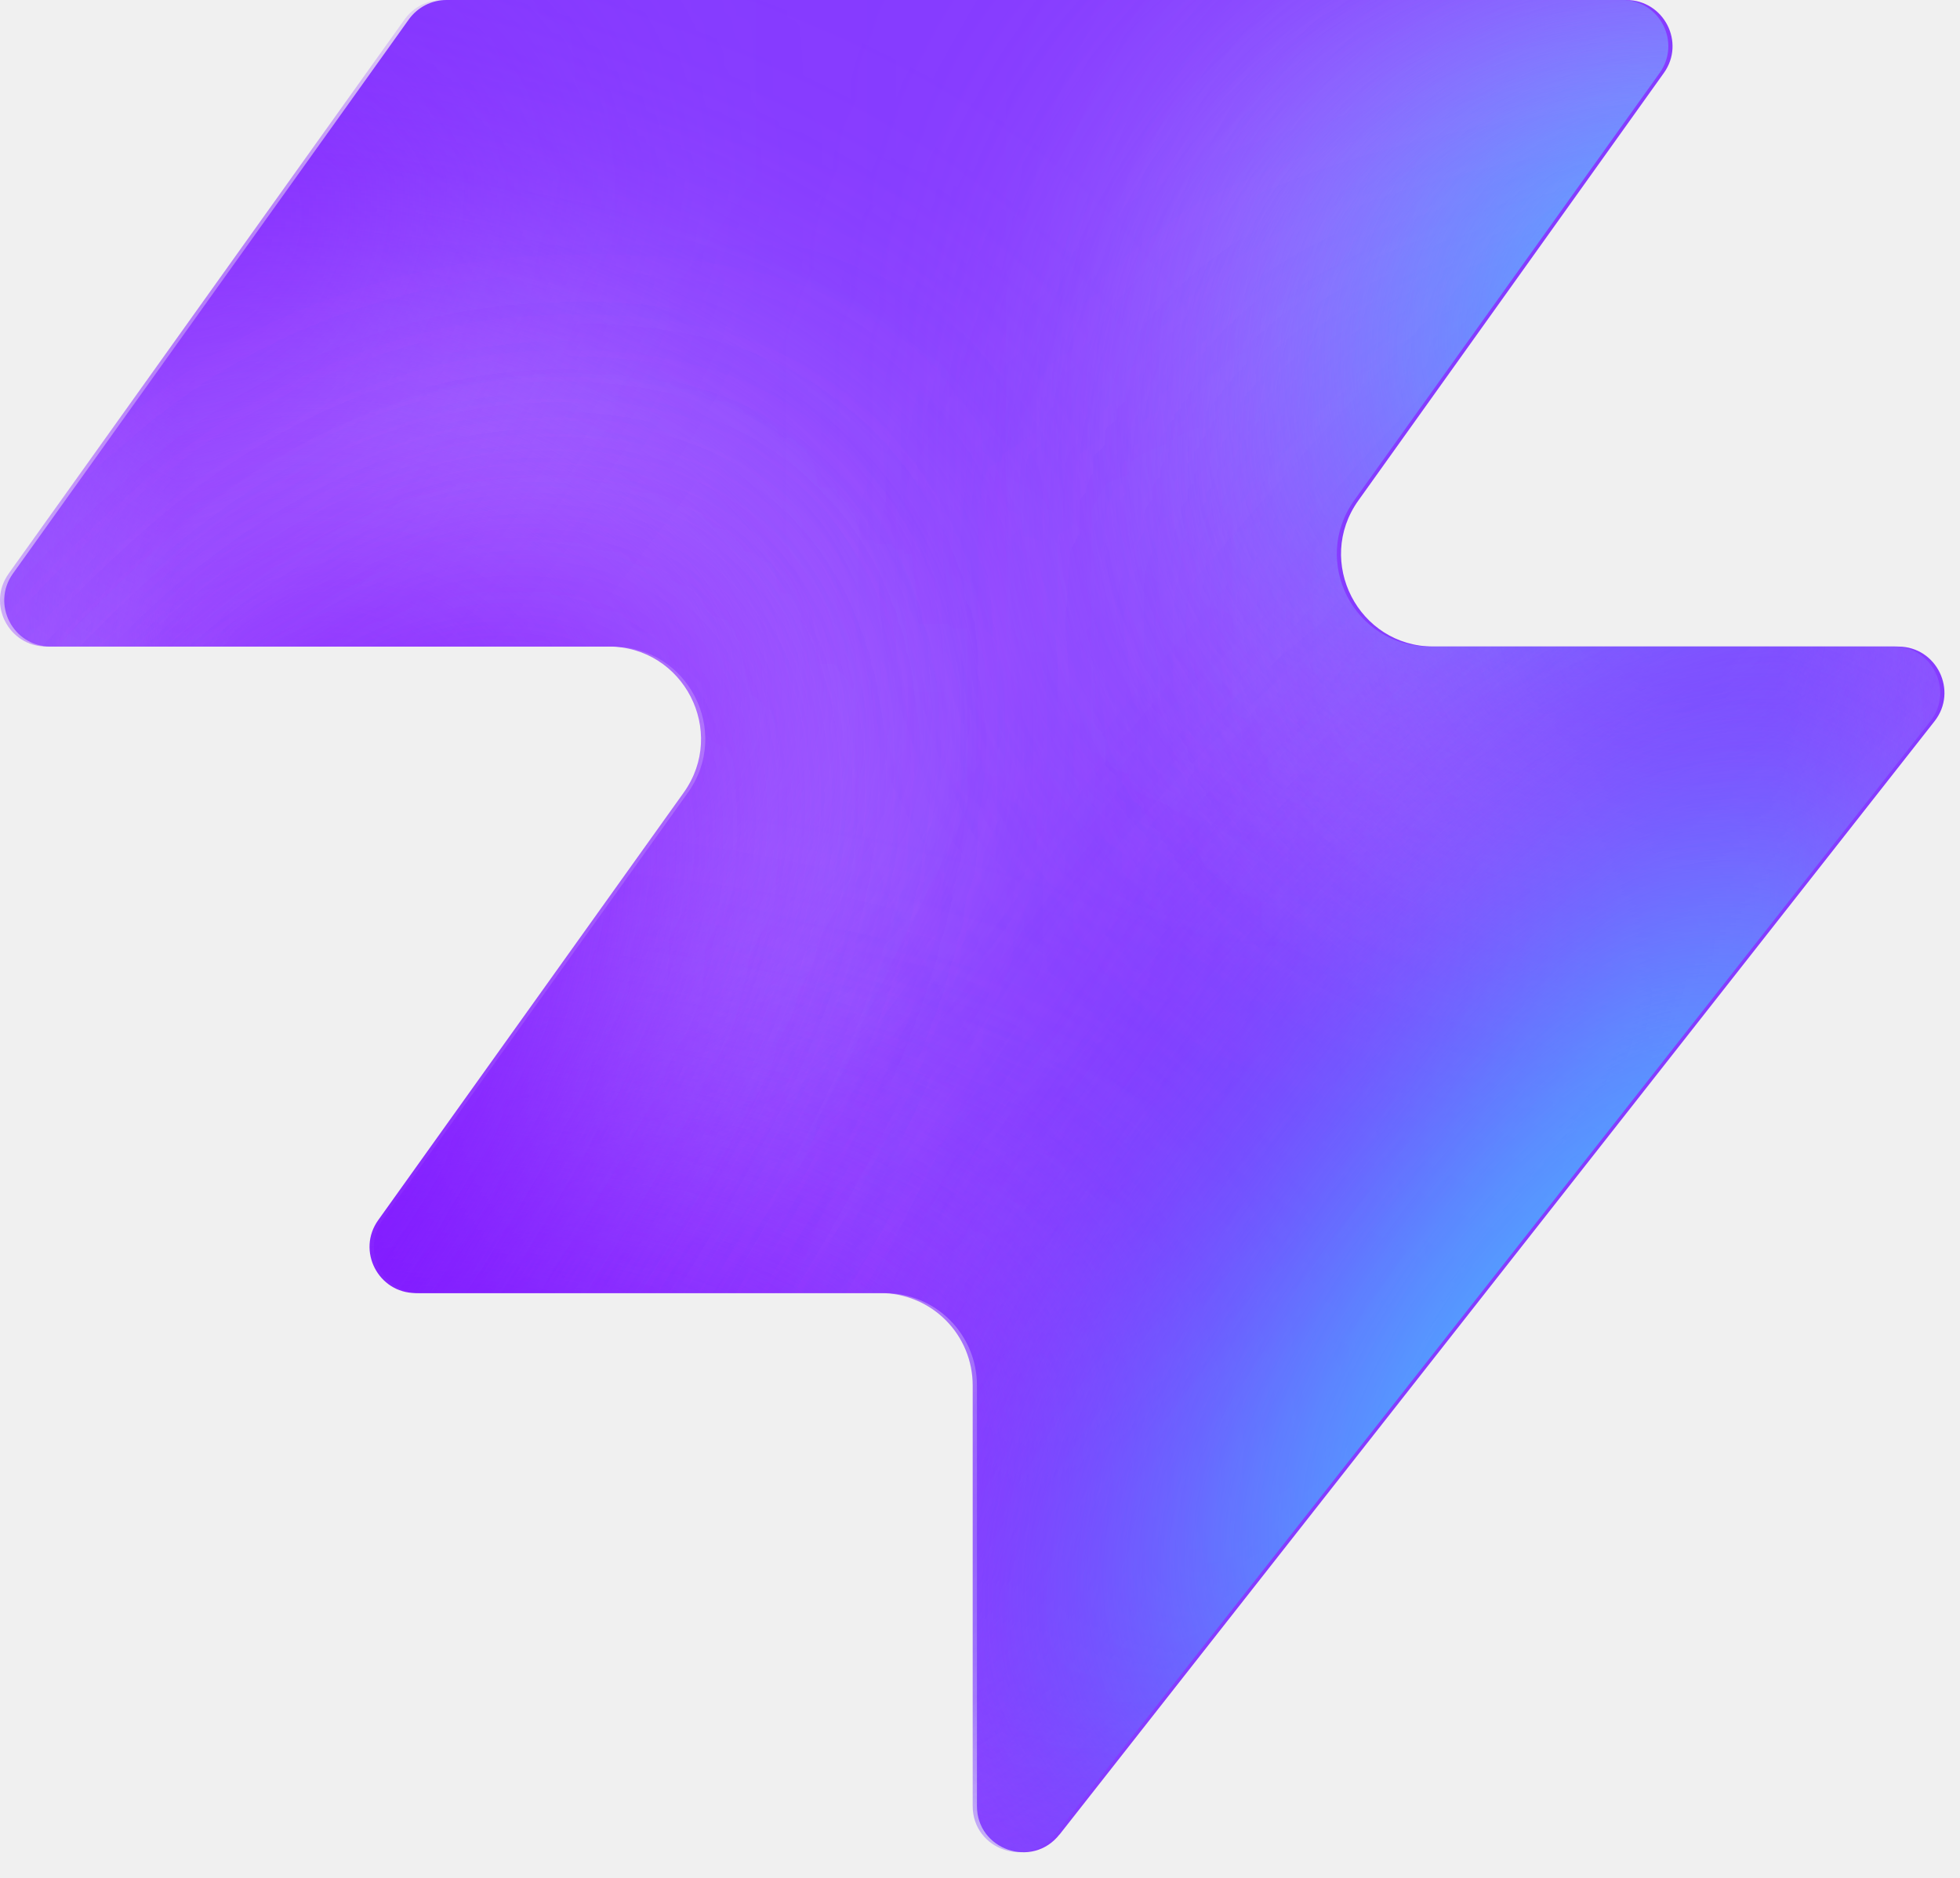
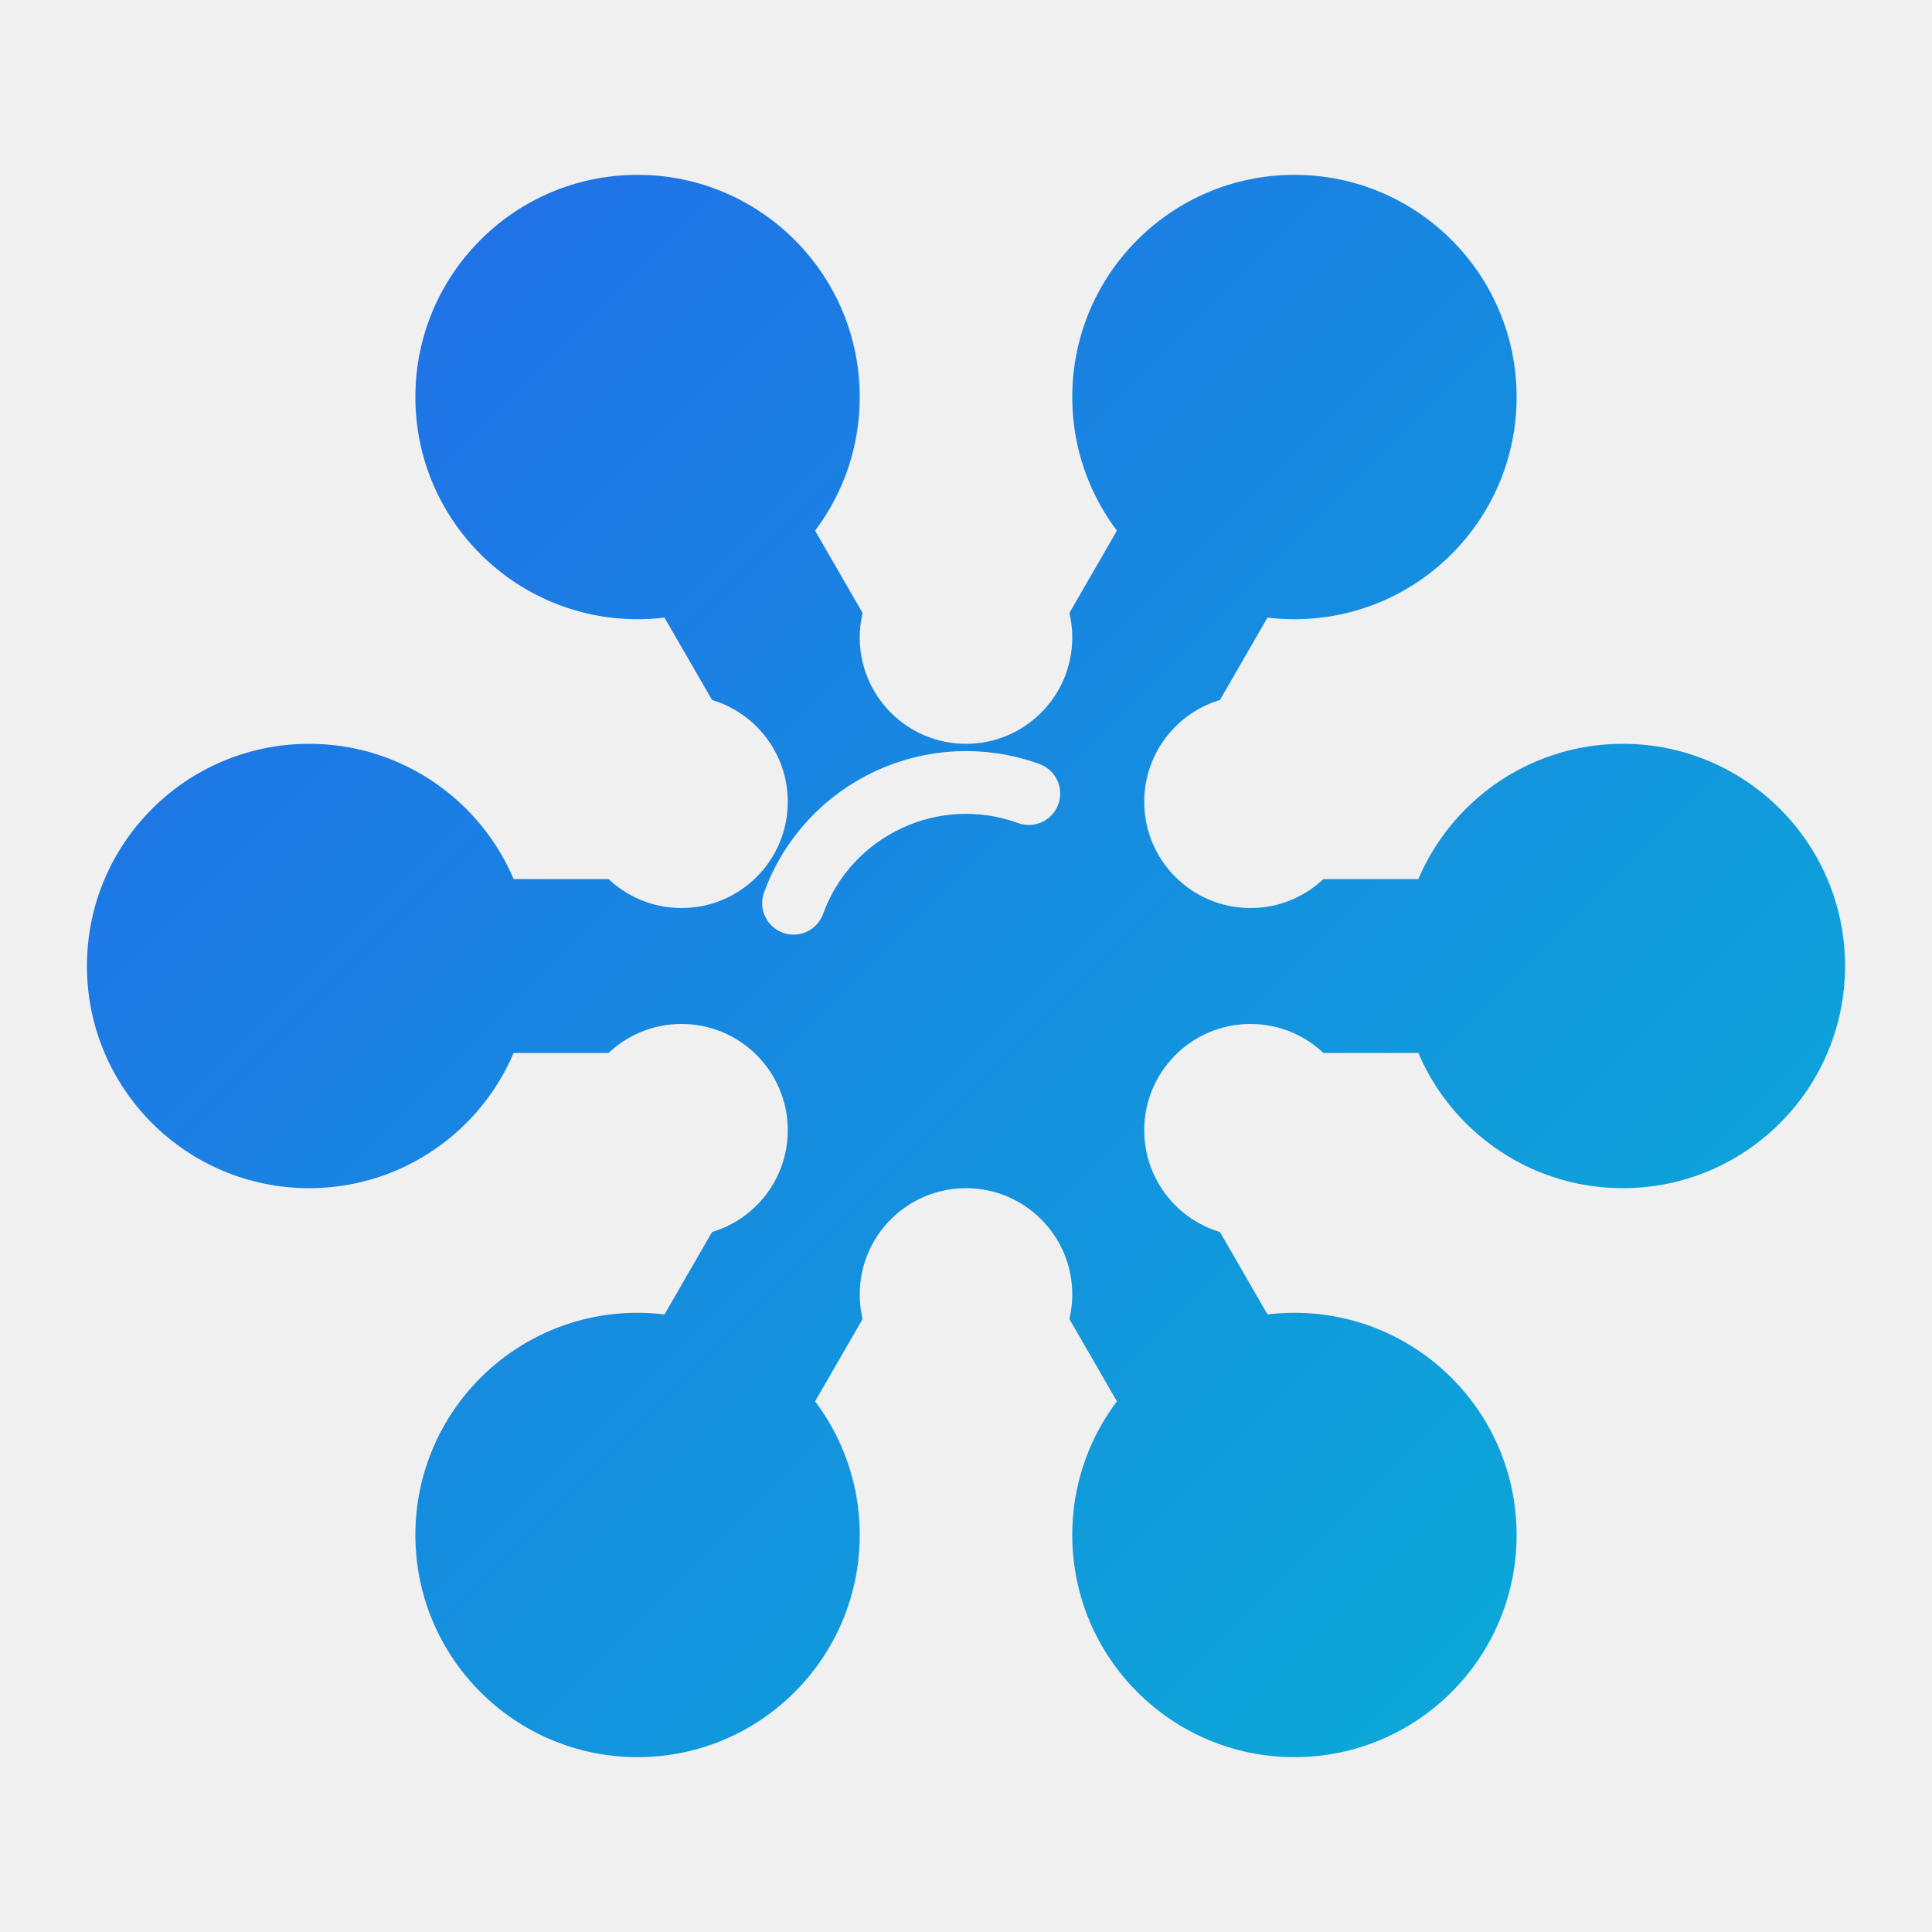
- <svg xmlns="http://www.w3.org/2000/svg" width="48" height="46" fill="none" viewBox="0 0 48 46">
-   <path fill="#863bff" d="M25.946 44.938c-.664.845-2.021.375-2.021-.698V33.937a2.26 2.26 0 0 0-2.262-2.262H10.287c-.92 0-1.456-1.04-.92-1.788l7.48-10.471c1.07-1.497 0-3.578-1.842-3.578H1.237c-.92 0-1.456-1.04-.92-1.788L10.013.474c.214-.297.556-.474.92-.474h28.894c.92 0 1.456 1.04.92 1.788l-7.48 10.471c-1.07 1.498 0 3.579 1.842 3.579h11.377c.943 0 1.473 1.088.89 1.83L25.947 44.94z" style="fill:#863bff;fill:color(display-p3 .525 .23 1);fill-opacity:1" />
-   <mask id="a" width="48" height="46" x="0" y="0" maskUnits="userSpaceOnUse" style="mask-type:alpha">
-     <path fill="#000" d="M25.842 44.938c-.664.844-2.021.375-2.021-.698V33.937a2.26 2.26 0 0 0-2.262-2.262H10.183c-.92 0-1.456-1.04-.92-1.788l7.48-10.471c1.07-1.498 0-3.579-1.842-3.579H1.133c-.92 0-1.456-1.04-.92-1.787L9.91.473c.214-.297.556-.474.92-.474h28.894c.92 0 1.456 1.04.92 1.788l-7.48 10.471c-1.07 1.498 0 3.578 1.842 3.578h11.377c.943 0 1.473 1.088.89 1.832L25.843 44.94z" style="fill:#000;fill-opacity:1" />
-   </mask>
-   <g mask="url(#a)">
-     <g filter="url(#b)">
-       <ellipse cx="5.508" cy="14.704" fill="#ede6ff" rx="5.508" ry="14.704" style="fill:#ede6ff;fill:color(display-p3 .927 .903 1);fill-opacity:1" transform="matrix(.00324 1 1 -.00324 -4.47 31.516)" />
-     </g>
-     <g filter="url(#c)">
-       <ellipse cx="10.399" cy="29.851" fill="#ede6ff" rx="10.399" ry="29.851" style="fill:#ede6ff;fill:color(display-p3 .927 .903 1);fill-opacity:1" transform="matrix(.00324 1 1 -.00324 -39.328 7.883)" />
-     </g>
-     <g filter="url(#d)">
-       <ellipse cx="5.508" cy="30.487" fill="#7e14ff" rx="5.508" ry="30.487" style="fill:#7e14ff;fill:color(display-p3 .492 .077 1);fill-opacity:1" transform="rotate(89.814 -25.913 -14.639)scale(1 -1)" />
-     </g>
-     <g filter="url(#e)">
-       <ellipse cx="5.508" cy="30.599" fill="#7e14ff" rx="5.508" ry="30.599" style="fill:#7e14ff;fill:color(display-p3 .492 .077 1);fill-opacity:1" transform="rotate(89.814 -32.644 -3.334)scale(1 -1)" />
-     </g>
-     <g filter="url(#f)">
-       <ellipse cx="5.508" cy="30.599" fill="#7e14ff" rx="5.508" ry="30.599" style="fill:#7e14ff;fill:color(display-p3 .492 .077 1);fill-opacity:1" transform="matrix(.00324 1 1 -.00324 -34.34 30.47)" />
-     </g>
-     <g filter="url(#g)">
-       <ellipse cx="14.072" cy="22.078" fill="#ede6ff" rx="14.072" ry="22.078" style="fill:#ede6ff;fill:color(display-p3 .927 .903 1);fill-opacity:1" transform="rotate(93.35 24.506 48.493)scale(-1 1)" />
-     </g>
-     <g filter="url(#h)">
-       <ellipse cx="3.47" cy="21.501" fill="#7e14ff" rx="3.47" ry="21.501" style="fill:#7e14ff;fill:color(display-p3 .492 .077 1);fill-opacity:1" transform="rotate(89.009 28.708 47.59)scale(-1 1)" />
-     </g>
-     <g filter="url(#i)">
-       <ellipse cx="3.47" cy="21.501" fill="#7e14ff" rx="3.47" ry="21.501" style="fill:#7e14ff;fill:color(display-p3 .492 .077 1);fill-opacity:1" transform="rotate(89.009 28.708 47.59)scale(-1 1)" />
-     </g>
-     <g filter="url(#j)">
-       <ellipse cx=".387" cy="8.972" fill="#7e14ff" rx="4.407" ry="29.108" style="fill:#7e14ff;fill:color(display-p3 .492 .077 1);fill-opacity:1" transform="rotate(39.51 .387 8.972)" />
-     </g>
-     <g filter="url(#k)">
-       <ellipse cx="47.523" cy="-6.092" fill="#7e14ff" rx="4.407" ry="29.108" style="fill:#7e14ff;fill:color(display-p3 .492 .077 1);fill-opacity:1" transform="rotate(37.892 47.523 -6.092)" />
-     </g>
-     <g filter="url(#l)">
-       <ellipse cx="41.412" cy="6.333" fill="#47bfff" rx="5.971" ry="9.665" style="fill:#47bfff;fill:color(display-p3 .28 .748 1);fill-opacity:1" transform="rotate(37.892 41.412 6.333)" />
-     </g>
-     <g filter="url(#m)">
-       <ellipse cx="-1.879" cy="38.332" fill="#7e14ff" rx="4.407" ry="29.108" style="fill:#7e14ff;fill:color(display-p3 .492 .077 1);fill-opacity:1" transform="rotate(37.892 -1.88 38.332)" />
-     </g>
-     <g filter="url(#n)">
-       <ellipse cx="-1.879" cy="38.332" fill="#7e14ff" rx="4.407" ry="29.108" style="fill:#7e14ff;fill:color(display-p3 .492 .077 1);fill-opacity:1" transform="rotate(37.892 -1.88 38.332)" />
-     </g>
-     <g filter="url(#o)">
-       <ellipse cx="35.651" cy="29.907" fill="#7e14ff" rx="4.407" ry="29.108" style="fill:#7e14ff;fill:color(display-p3 .492 .077 1);fill-opacity:1" transform="rotate(37.892 35.651 29.907)" />
-     </g>
-     <g filter="url(#p)">
-       <ellipse cx="38.418" cy="32.4" fill="#47bfff" rx="5.971" ry="15.297" style="fill:#47bfff;fill:color(display-p3 .28 .748 1);fill-opacity:1" transform="rotate(37.892 38.418 32.4)" />
-     </g>
-   </g>
+ <svg xmlns="http://www.w3.org/2000/svg" viewBox="0 0 40 40">
  <defs>
-     <filter id="b" width="60.045" height="41.654" x="-19.77" y="16.149" color-interpolation-filters="sRGB" filterUnits="userSpaceOnUse">
-       <feFlood flood-opacity="0" result="BackgroundImageFix" />
-       <feBlend in="SourceGraphic" in2="BackgroundImageFix" result="shape" />
-       <feGaussianBlur result="effect1_foregroundBlur_2002_17158" stdDeviation="7.659" />
-     </filter>
-     <filter id="c" width="90.34" height="51.437" x="-54.613" y="-7.533" color-interpolation-filters="sRGB" filterUnits="userSpaceOnUse">
-       <feFlood flood-opacity="0" result="BackgroundImageFix" />
-       <feBlend in="SourceGraphic" in2="BackgroundImageFix" result="shape" />
-       <feGaussianBlur result="effect1_foregroundBlur_2002_17158" stdDeviation="7.659" />
-     </filter>
-     <filter id="d" width="79.355" height="29.4" x="-49.64" y="2.03" color-interpolation-filters="sRGB" filterUnits="userSpaceOnUse">
-       <feFlood flood-opacity="0" result="BackgroundImageFix" />
-       <feBlend in="SourceGraphic" in2="BackgroundImageFix" result="shape" />
-       <feGaussianBlur result="effect1_foregroundBlur_2002_17158" stdDeviation="4.596" />
-     </filter>
-     <filter id="e" width="79.579" height="29.4" x="-45.045" y="20.029" color-interpolation-filters="sRGB" filterUnits="userSpaceOnUse">
-       <feFlood flood-opacity="0" result="BackgroundImageFix" />
-       <feBlend in="SourceGraphic" in2="BackgroundImageFix" result="shape" />
-       <feGaussianBlur result="effect1_foregroundBlur_2002_17158" stdDeviation="4.596" />
-     </filter>
-     <filter id="f" width="79.579" height="29.4" x="-43.513" y="21.178" color-interpolation-filters="sRGB" filterUnits="userSpaceOnUse">
-       <feFlood flood-opacity="0" result="BackgroundImageFix" />
-       <feBlend in="SourceGraphic" in2="BackgroundImageFix" result="shape" />
-       <feGaussianBlur result="effect1_foregroundBlur_2002_17158" stdDeviation="4.596" />
-     </filter>
-     <filter id="g" width="74.749" height="58.852" x="15.756" y="-17.901" color-interpolation-filters="sRGB" filterUnits="userSpaceOnUse">
-       <feFlood flood-opacity="0" result="BackgroundImageFix" />
-       <feBlend in="SourceGraphic" in2="BackgroundImageFix" result="shape" />
-       <feGaussianBlur result="effect1_foregroundBlur_2002_17158" stdDeviation="7.659" />
-     </filter>
-     <filter id="h" width="61.377" height="25.362" x="23.548" y="2.284" color-interpolation-filters="sRGB" filterUnits="userSpaceOnUse">
-       <feFlood flood-opacity="0" result="BackgroundImageFix" />
-       <feBlend in="SourceGraphic" in2="BackgroundImageFix" result="shape" />
-       <feGaussianBlur result="effect1_foregroundBlur_2002_17158" stdDeviation="4.596" />
-     </filter>
-     <filter id="i" width="61.377" height="25.362" x="23.548" y="2.284" color-interpolation-filters="sRGB" filterUnits="userSpaceOnUse">
-       <feFlood flood-opacity="0" result="BackgroundImageFix" />
-       <feBlend in="SourceGraphic" in2="BackgroundImageFix" result="shape" />
-       <feGaussianBlur result="effect1_foregroundBlur_2002_17158" stdDeviation="4.596" />
-     </filter>
-     <filter id="j" width="56.045" height="63.649" x="-27.636" y="-22.853" color-interpolation-filters="sRGB" filterUnits="userSpaceOnUse">
-       <feFlood flood-opacity="0" result="BackgroundImageFix" />
-       <feBlend in="SourceGraphic" in2="BackgroundImageFix" result="shape" />
-       <feGaussianBlur result="effect1_foregroundBlur_2002_17158" stdDeviation="4.596" />
-     </filter>
-     <filter id="k" width="54.814" height="64.646" x="20.116" y="-38.415" color-interpolation-filters="sRGB" filterUnits="userSpaceOnUse">
-       <feFlood flood-opacity="0" result="BackgroundImageFix" />
-       <feBlend in="SourceGraphic" in2="BackgroundImageFix" result="shape" />
-       <feGaussianBlur result="effect1_foregroundBlur_2002_17158" stdDeviation="4.596" />
-     </filter>
-     <filter id="l" width="33.541" height="35.313" x="24.641" y="-11.323" color-interpolation-filters="sRGB" filterUnits="userSpaceOnUse">
-       <feFlood flood-opacity="0" result="BackgroundImageFix" />
-       <feBlend in="SourceGraphic" in2="BackgroundImageFix" result="shape" />
-       <feGaussianBlur result="effect1_foregroundBlur_2002_17158" stdDeviation="4.596" />
-     </filter>
-     <filter id="m" width="54.814" height="64.646" x="-29.286" y="6.009" color-interpolation-filters="sRGB" filterUnits="userSpaceOnUse">
-       <feFlood flood-opacity="0" result="BackgroundImageFix" />
-       <feBlend in="SourceGraphic" in2="BackgroundImageFix" result="shape" />
-       <feGaussianBlur result="effect1_foregroundBlur_2002_17158" stdDeviation="4.596" />
-     </filter>
-     <filter id="n" width="54.814" height="64.646" x="-29.286" y="6.009" color-interpolation-filters="sRGB" filterUnits="userSpaceOnUse">
-       <feFlood flood-opacity="0" result="BackgroundImageFix" />
-       <feBlend in="SourceGraphic" in2="BackgroundImageFix" result="shape" />
-       <feGaussianBlur result="effect1_foregroundBlur_2002_17158" stdDeviation="4.596" />
-     </filter>
-     <filter id="o" width="54.814" height="64.646" x="8.244" y="-2.416" color-interpolation-filters="sRGB" filterUnits="userSpaceOnUse">
-       <feFlood flood-opacity="0" result="BackgroundImageFix" />
-       <feBlend in="SourceGraphic" in2="BackgroundImageFix" result="shape" />
-       <feGaussianBlur result="effect1_foregroundBlur_2002_17158" stdDeviation="4.596" />
-     </filter>
-     <filter id="p" width="39.409" height="43.623" x="18.713" y="10.588" color-interpolation-filters="sRGB" filterUnits="userSpaceOnUse">
-       <feFlood flood-opacity="0" result="BackgroundImageFix" />
-       <feBlend in="SourceGraphic" in2="BackgroundImageFix" result="shape" />
-       <feGaussianBlur result="effect1_foregroundBlur_2002_17158" stdDeviation="4.596" />
-     </filter>
+     <linearGradient id="g" x1="0" y1="0" x2="40" y2="40" gradientUnits="userSpaceOnUse">
+       <stop stop-color="#2563eb" />
+       <stop offset="1" stop-color="#06b6d4" />
+     </linearGradient>
+     <mask id="m">
+       <rect width="40" height="40" fill="black" />
+       <g fill="white" stroke="white">
+         <circle cx="20" cy="20" r="6.2" />
+         <line x1="20" y1="20" x2="33.60" y2="20.00" stroke-width="3.6" stroke-linecap="round" />
+         <circle cx="33.60" cy="20.00" r="4.6" stroke="none" />
+         <line x1="20" y1="20" x2="26.80" y2="31.78" stroke-width="3.6" stroke-linecap="round" />
+         <circle cx="26.80" cy="31.78" r="4.6" stroke="none" />
+         <line x1="20" y1="20" x2="13.20" y2="31.78" stroke-width="3.6" stroke-linecap="round" />
+         <circle cx="13.20" cy="31.78" r="4.6" stroke="none" />
+         <line x1="20" y1="20" x2="6.40" y2="20.00" stroke-width="3.6" stroke-linecap="round" />
+         <circle cx="6.40" cy="20.00" r="4.6" stroke="none" />
+         <line x1="20" y1="20" x2="13.20" y2="8.22" stroke-width="3.6" stroke-linecap="round" />
+         <circle cx="13.20" cy="8.22" r="4.6" stroke="none" />
+         <line x1="20" y1="20" x2="26.80" y2="8.22" stroke-width="3.6" stroke-linecap="round" />
+         <circle cx="26.80" cy="8.22" r="4.6" stroke="none" />
+       </g>
+       <g fill="black">
+         <circle cx="25.89" cy="23.40" r="2.2" />
+         <circle cx="20.00" cy="26.80" r="2.2" />
+         <circle cx="14.11" cy="23.40" r="2.2" />
+         <circle cx="14.11" cy="16.60" r="2.2" />
+         <circle cx="20.00" cy="13.20" r="2.2" />
+         <circle cx="25.89" cy="16.60" r="2.2" />
+       </g>
+       <path d="M16.43 18.7A3.8 3.8 0 0 1 21.3 16.43" fill="none" stroke="black" stroke-width="1.3" stroke-linecap="round" />
+     </mask>
  </defs>
+   <rect width="40" height="40" fill="url(#g)" mask="url(#m)" />
</svg>
